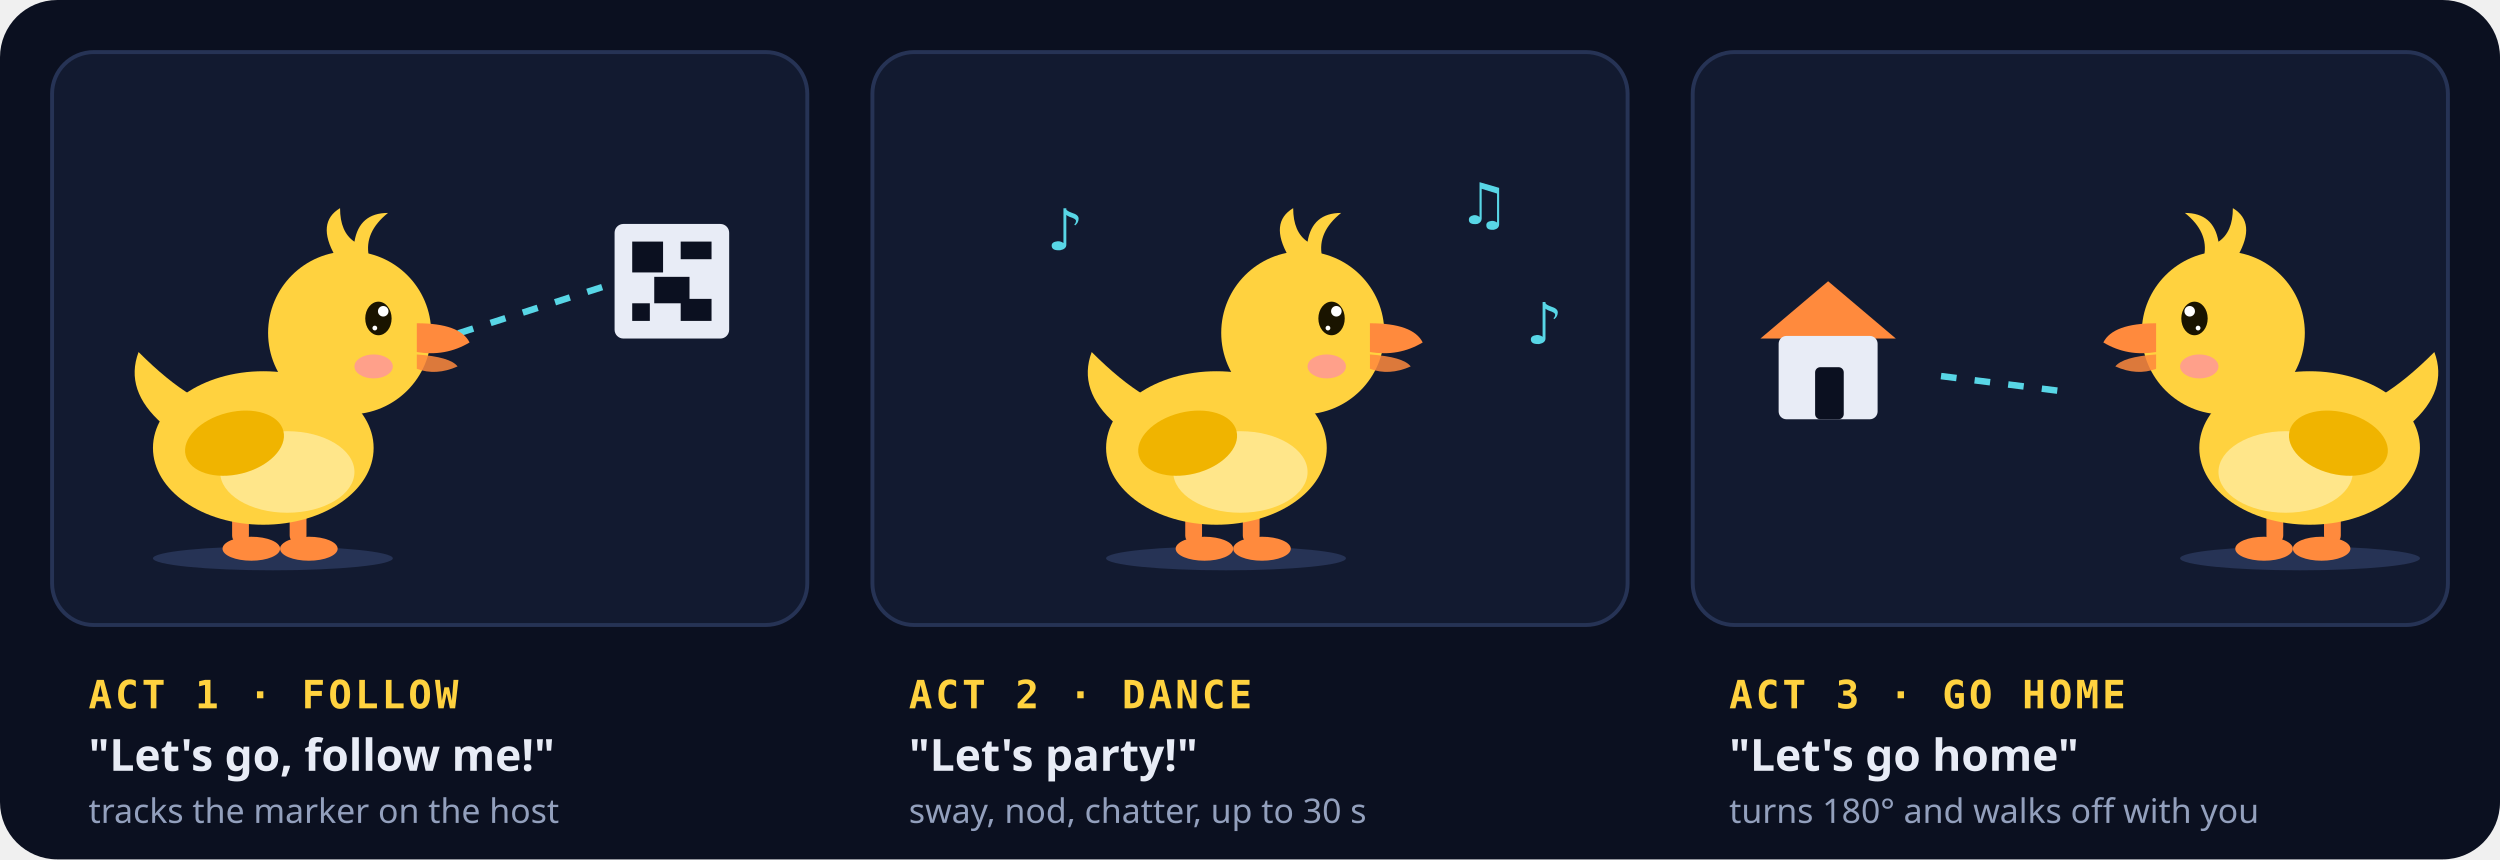
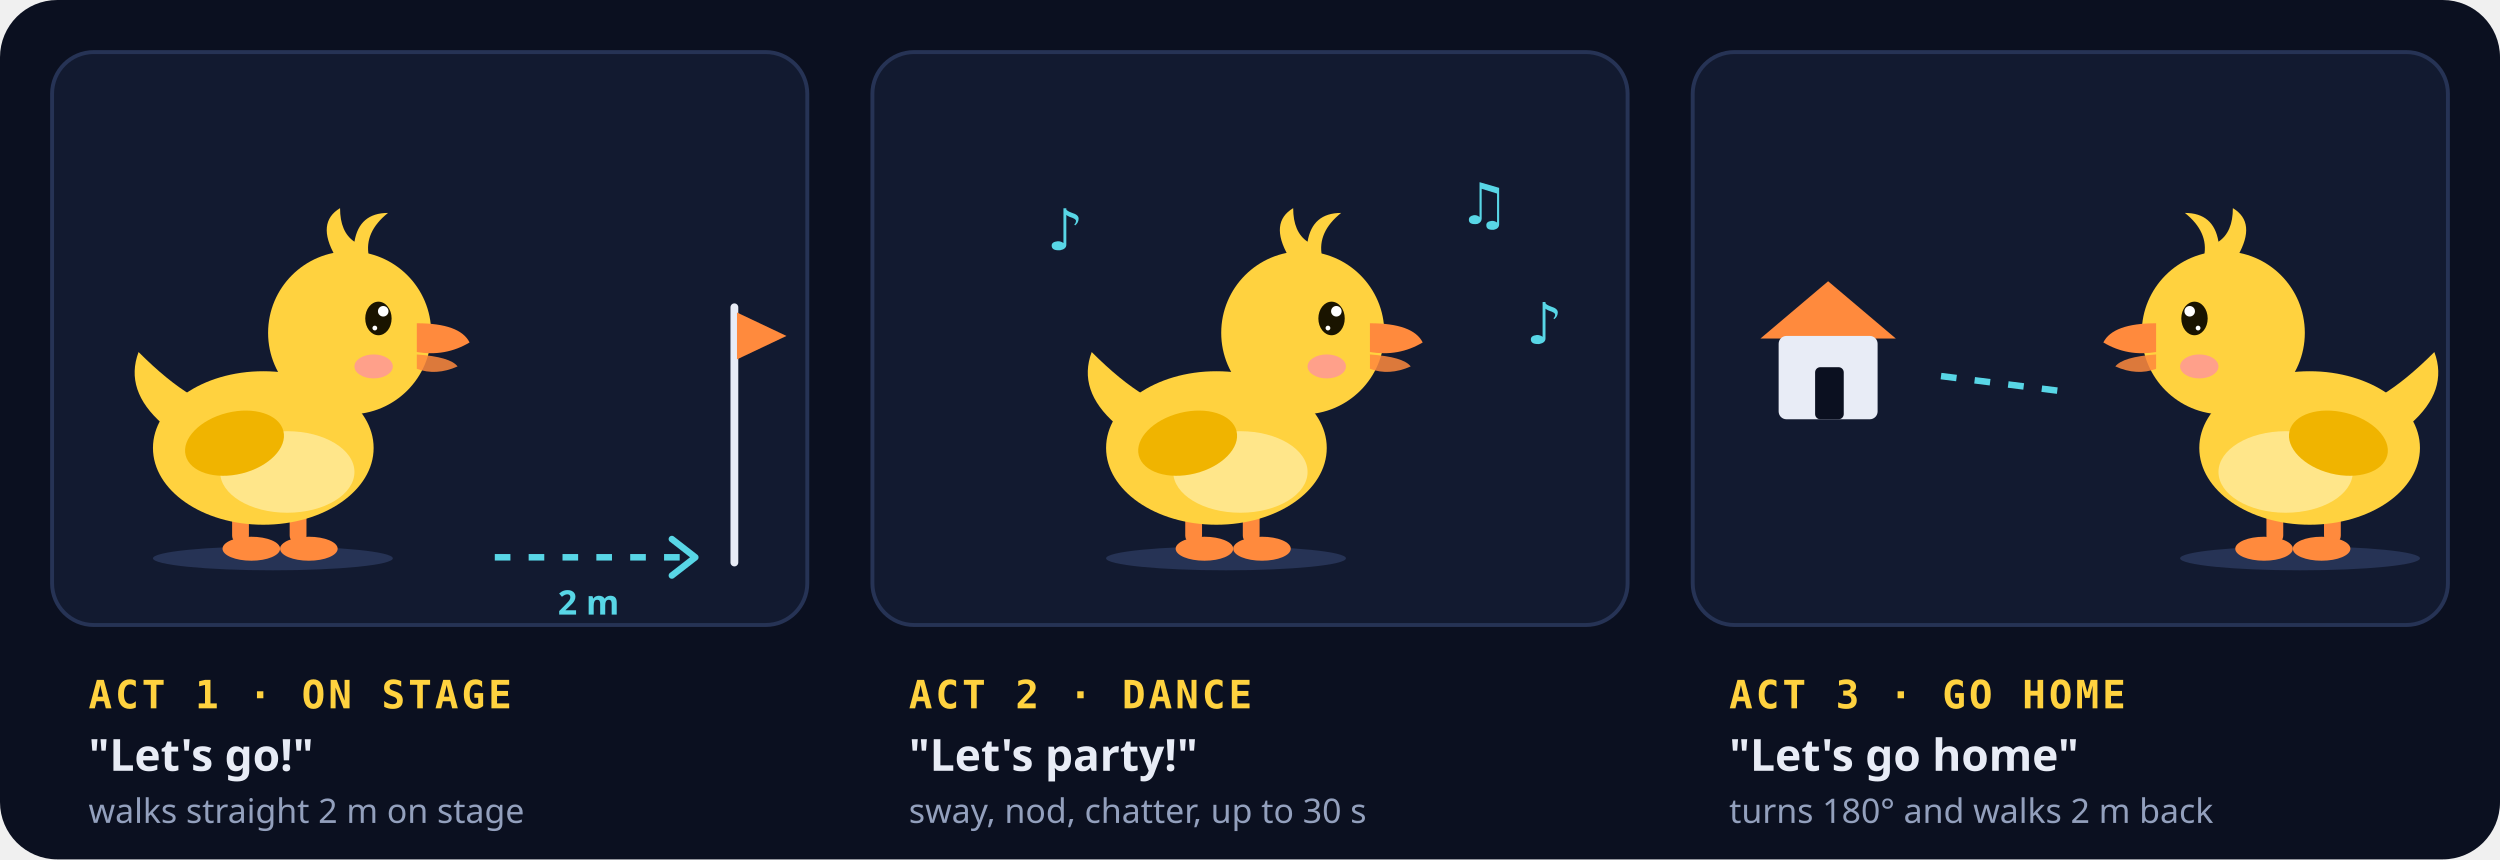
<svg xmlns="http://www.w3.org/2000/svg" xmlns:xlink="http://www.w3.org/1999/xlink" viewBox="0 0 960 330" width="960" height="330">
  <style>
    .panel { fill: #121a30; stroke: #263355; stroke-width: 1.5; }
    .act { fill: #ffd23f; font: 700 15px ui-monospace, "Cascadia Mono", Consolas, monospace; letter-spacing: .08em; }
    .say { fill: #e8ecf6; font: 600 17px "Segoe UI", system-ui, -apple-system, sans-serif; }
    .sub { fill: #93a0bd; font: 13px "Segoe UI", system-ui, -apple-system, sans-serif; }
    .note { fill: #58d6e6; font: 700 22px "Segoe UI Symbol", "Segoe UI", sans-serif; }
    .sight { stroke: #58d6e6; stroke-width: 2.5; stroke-dasharray: 6 7; fill: none; animation: dash 1.1s linear infinite; }
    .walk { animation: walk 2.4s ease-in-out infinite; }
    .bob { animation: bob .6s ease-in-out infinite; transform-box: fill-box; transform-origin: 50% 100%; }
    .dance { animation: sway 1.6s ease-in-out infinite; transform-box: fill-box; transform-origin: 50% 100%; }
    .n1 { animation: rise 2s ease-out infinite; } .n2 { animation: rise 2s ease-out .7s infinite; } .n3 { animation: rise 2s ease-out 1.3s infinite; }
    .home { animation: home 3s ease-in-out infinite; }
    @keyframes dash { to { stroke-dashoffset: -26; } }
    @keyframes walk { 0%, 100% { transform: translateX(0); } 50% { transform: translateX(14px); } }
    @keyframes bob { 50% { transform: translateY(-4px); } }
    @keyframes sway { 0%, 100% { transform: rotate(-9deg); } 50% { transform: rotate(9deg); } }
    @keyframes rise { 0% { transform: translateY(0); opacity: 0; } 20% { opacity: 1; } 100% { transform: translateY(-46px); opacity: 0; } }
    @keyframes home { 0%, 100% { transform: translateX(0); } 50% { transform: translateX(-18px); } }
    @media (prefers-reduced-motion: reduce) { * { animation: none !important; } }
  </style>
  <defs>
    <symbol id="duck" viewBox="56 28 152 158">
      <ellipse cx="122" cy="178" rx="50" ry="5" fill="#263355" />
      <rect x="105" y="150" width="7" height="22" rx="3.5" fill="#ff8a3d" />
      <ellipse cx="113" cy="174" rx="12" ry="5" fill="#ff8a3d" />
      <rect x="129" y="150" width="7" height="22" rx="3.5" fill="#ff8a3d" />
      <ellipse cx="137" cy="174" rx="12" ry="5" fill="#ff8a3d" />
      <path d="M76 122 Q60 108 66 92 Q78 104 88 110 Z" fill="#ffd23f" />
      <ellipse cx="118" cy="132" rx="46" ry="32" fill="#ffd23f" />
      <ellipse cx="128" cy="142" rx="28" ry="17" fill="#ffe68a" />
      <ellipse cx="106" cy="130" rx="21" ry="13" transform="rotate(-14 106 130)" fill="#f0b400" />
      <circle cx="154" cy="84" r="34" fill="#ffd23f" />
      <path d="M148 52 Q140 38 150 32 Q150 42 156 46 Q158 34 170 34 Q160 42 162 52 Z" fill="#ffd23f" />
      <path d="M182 80 Q200 80 204 88 Q194 94 182 92 Z" fill="#ff8a3d" />
      <path d="M182 93 Q196 94 199 98 Q190 102 182 99 Z" fill="#ff8a3d" opacity=".85" />
      <ellipse cx="164" cy="98" rx="8" ry="5" fill="#ff8fa3" opacity=".75" />
      <ellipse cx="166" cy="78" rx="5.5" ry="7" fill="#1a1400" />
      <circle cx="168" cy="75" r="2.2" fill="#fff" />
      <circle cx="164.5" cy="82" r="1" fill="#fff" />
    </symbol>
-     <symbol id="marker" viewBox="0 0 26 26">
-       <rect width="26" height="26" rx="2" fill="#e8ecf6" />
-       <rect x="4" y="4" width="7" height="7" fill="#0b1020" />
-       <rect x="15" y="4" width="7" height="4" fill="#0b1020" />
-       <rect x="9" y="12" width="8" height="6" fill="#0b1020" />
-       <rect x="4" y="18" width="4" height="4" fill="#0b1020" />
-       <rect x="15" y="17" width="7" height="5" fill="#0b1020" />
-     </symbol>
  </defs>
  <rect width="960" height="330" rx="22" fill="#0b1020" />
  <rect class="panel" x="20" y="20" width="290" height="220" rx="16" />
-   <use href="#marker" xlink:href="#marker" x="236" y="86" width="44" height="44" />
+   <path class="sight" d="M190 214 H266" />
+   <path d="M258 207 L267 214 L258 221" fill="none" stroke="#58d6e6" stroke-width="2.5" stroke-linecap="round" stroke-linejoin="round" />
+   <text class="sub" x="226" y="236" text-anchor="middle" fill="#58d6e6" style="fill:#58d6e6;font-weight:700">2 m</text>
+   <line x1="282" y1="118" x2="282" y2="216" stroke="#e8ecf6" stroke-width="3" stroke-linecap="round" />
+   <path d="M283 120 L302 129 L283 138 Z" fill="#ff8a3d" />
  <g class="walk">
-     <path class="sight" d="M176 128 L232 110" />
    <g class="bob">
      <use href="#duck" xlink:href="#duck" x="44" y="76" width="140" height="146" />
    </g>
  </g>
-   <text class="act" x="34" y="272">ACT 1 · FOLLOW</text>
-   <text class="say" x="34" y="296">"Let's go, follow me!"</text>
-   <text class="sub" x="34" y="316">tracks the marker on the host</text>
+   <text class="act" x="34" y="272">ACT 1 · ON STAGE</text>
+   <text class="say" x="34" y="296">"Let's go!"</text>
+   <text class="sub" x="34" y="316">walks straight 2 m on stage</text>
  <rect class="panel" x="335" y="20" width="290" height="220" rx="16" />
  <text class="note n1" x="402" y="96">♪</text>
  <text class="note n2" x="560" y="86">♫</text>
  <text class="note n3" x="586" y="132">♪</text>
  <g class="dance">
    <use href="#duck" xlink:href="#duck" x="410" y="76" width="140" height="146" />
  </g>
  <text class="act" x="349" y="272">ACT 2 · DANCE</text>
  <text class="say" x="349" y="296">"Let's party!"</text>
  <text class="sub" x="349" y="316">sway, nod, chatter, up to 30 s</text>
  <rect class="panel" x="650" y="20" width="290" height="220" rx="16" />
  <g transform="translate(676 104)">
    <path d="M0 26 L26 4 L52 26 Z" fill="#ff8a3d" />
    <rect x="7" y="25" width="38" height="32" rx="3" fill="#e8ecf6" />
    <rect x="21" y="37" width="11" height="20" rx="2" fill="#0b1020" />
  </g>
  <g class="home">
    <path class="sight" d="M790 150 L742 144" />
    <g transform="translate(1720 0) scale(-1 1)">
      <g class="bob">
        <use href="#duck" xlink:href="#duck" x="776" y="76" width="140" height="146" />
      </g>
    </g>
  </g>
  <text class="act" x="664" y="272">ACT 3 · GO HOME</text>
  <text class="say" x="664" y="296">"Let's go home"</text>
-   <text class="sub" x="664" y="316">turns 180° and walks off with you</text>
+   <text class="sub" x="664" y="316">turns 180° and walks 2 m back</text>
</svg>
